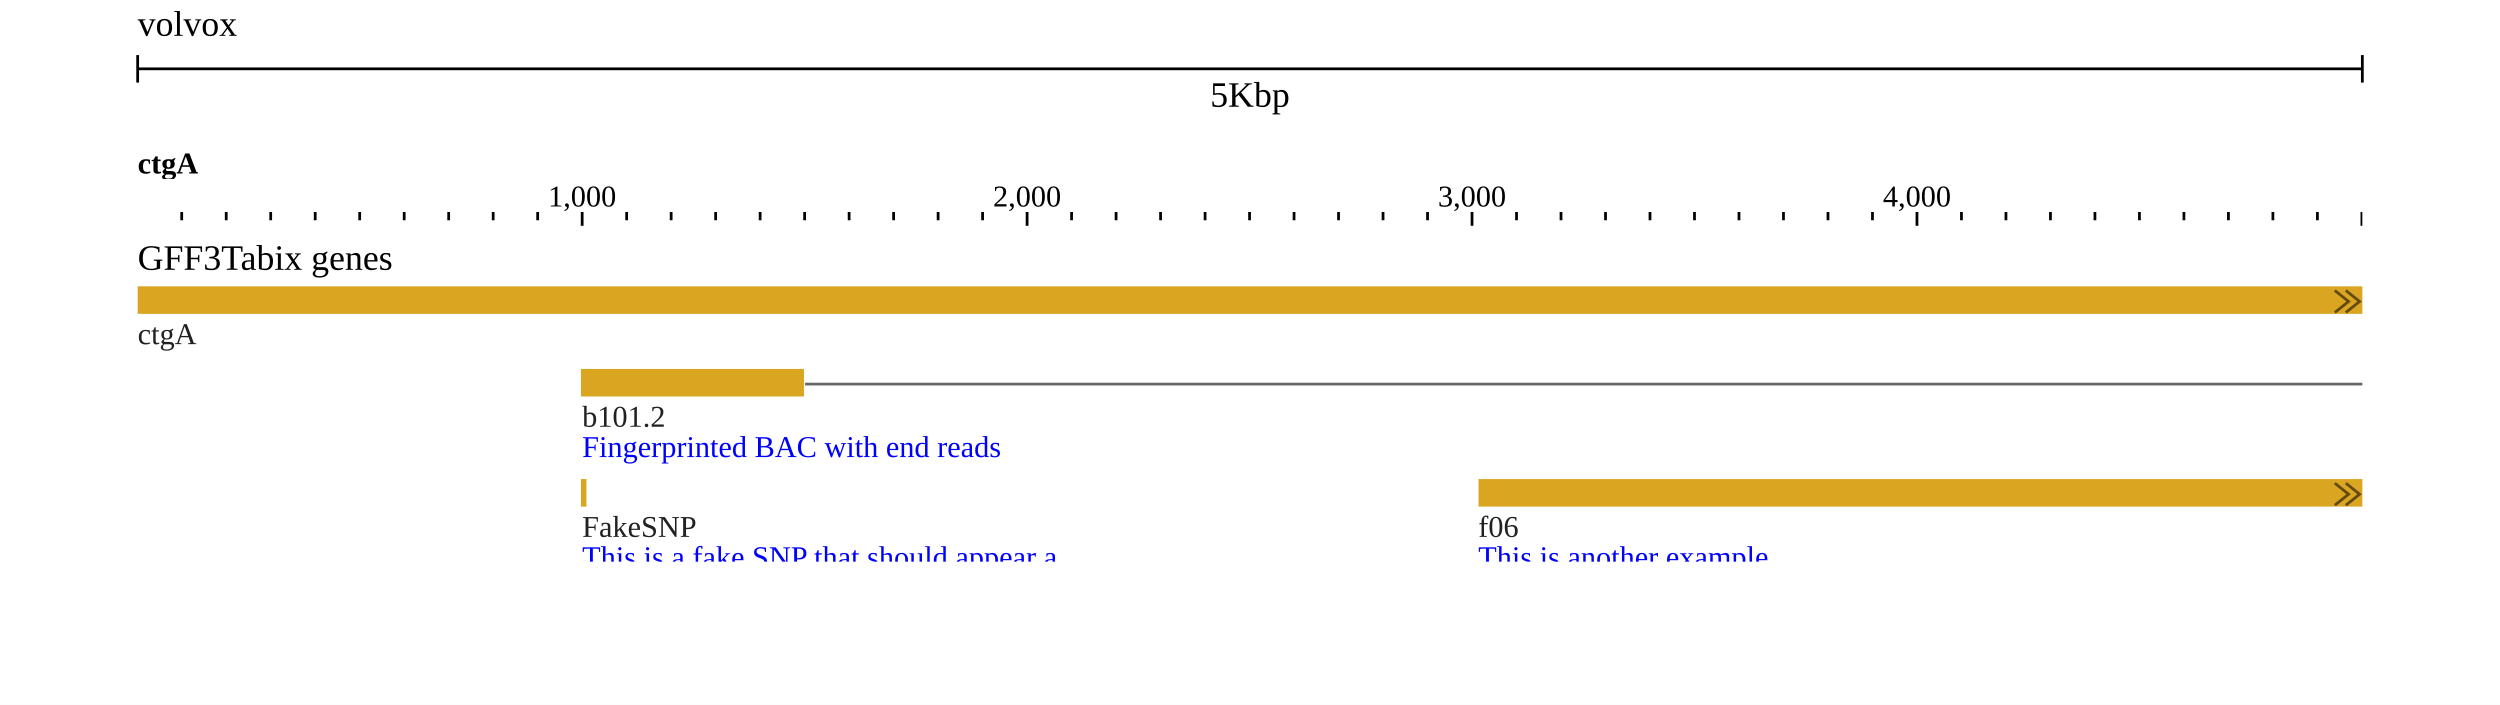
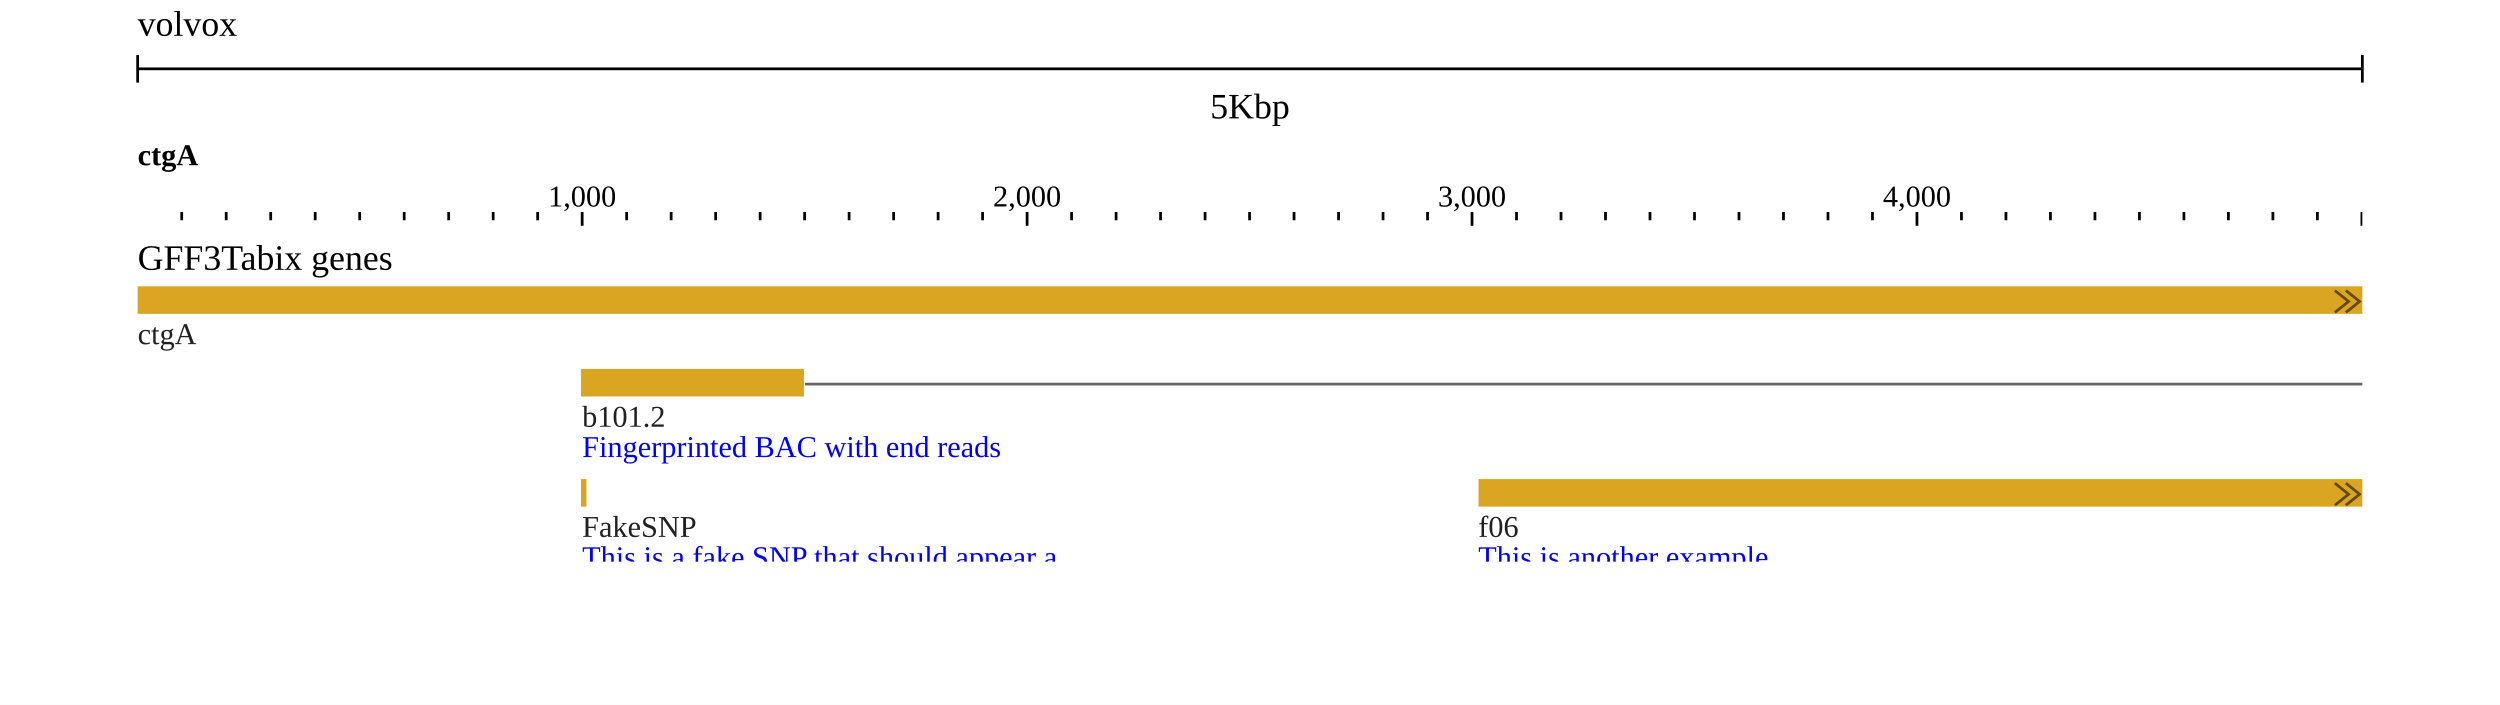
<svg xmlns="http://www.w3.org/2000/svg" width="908" height="256" viewBox="0 0 908 256">
  <rect width="908" height="256" fill="#ffffff" />
  <g transform="translate(50 0)">
    <g transform="translate(0)">
      <g id="header">
        <text x="0" y="13" font-size="13" fill="#000000">volvox</text>
        <g transform="translate(0 25)">
          <line x1="0" x2="808" y1="0" y2="0" stroke="#000000" />
          <line x1="0" x2="0" y1="-5" y2="5" stroke="#000000" />
          <line x1="808" x2="808" y1="-5" y2="5" stroke="#000000" />
-           <text x="404" y="5" text-anchor="middle" dominant-baseline="hanging" font-size="13" fill="#000000">5Kbp</text>
+           <text x="404" y="18" text-anchor="middle" font-size="13" fill="#000000">5Kbp</text>
        </g>
        <g transform="translate(0 50)">
          <defs>
            <clipPath id="ruler-clip-integration_test">
              <rect x="0" y="0" width="808" height="34" />
            </clipPath>
          </defs>
          <g clip-path="url(#ruler-clip-integration_test)">
            <path d="M161.44 27V32M323.04 27V32M484.64 27V32M646.24 27V32M807.84 27V32M969.44 27V32M1131.04 27V32M1292.64 27V32M1454.24 27V32M16 27V30M32.16 27V30M48.32 27V30M64.48 27V30M80.64 27V30M96.8 27V30M112.96 27V30M129.12 27V30M145.28 27V30M177.6 27V30M193.76 27V30M209.92 27V30M226.08 27V30M242.24 27V30M258.4 27V30M274.56 27V30M290.72 27V30M306.88 27V30M339.2 27V30M355.36 27V30M371.52 27V30M387.68 27V30M403.84 27V30M420 27V30M436.16 27V30M452.32 27V30M468.48 27V30M500.8 27V30M516.96 27V30M533.12 27V30M549.28 27V30M565.44 27V30M581.6 27V30M597.76 27V30M613.92 27V30M630.08 27V30M662.4 27V30M678.56 27V30M694.72 27V30M710.88 27V30M727.04 27V30M743.2 27V30M759.36 27V30M775.52 27V30M791.68 27V30M824 27V30M840.16 27V30M856.32 27V30M872.48 27V30M888.64 27V30M904.8 27V30M920.96 27V30M937.12 27V30M953.28 27V30M985.6 27V30M1001.76 27V30M1017.92 27V30M1034.08 27V30M1050.24 27V30M1066.4 27V30M1082.56 27V30M1098.72 27V30M1114.88 27V30M1147.2 27V30M1163.36 27V30M1179.52 27V30M1195.68 27V30M1211.84 27V30M1228 27V30M1244.16 27V30M1260.32 27V30M1276.48 27V30M1308.8 27V30M1324.96 27V30M1341.12 27V30M1357.28 27V30M1373.44 27V30M1389.6 27V30M1405.76 27V30M1421.92 27V30M1438.08 27V30M1470.4 27V30M1486.56 27V30M1502.72 27V30M1518.88 27V30M1535.04 27V30M1551.2 27V30M1567.36 27V30M1583.52 27V30M1599.68 27V30" stroke-width="1" stroke="#000000" fill="none" />
            <text x="161.44" y="25" text-anchor="middle" font-size="11" fill="#000000">1,000</text>
            <text x="323.04" y="25" text-anchor="middle" font-size="11" fill="#000000">2,000</text>
            <text x="484.64" y="25" text-anchor="middle" font-size="11" fill="#000000">3,000</text>
            <text x="646.24" y="25" text-anchor="middle" font-size="11" fill="#000000">4,000</text>
            <g transform="translate(0 0)">
              <defs>
                <clipPath id="reflabel-integration_test-volvox:ctgA:0:4951:0">
-                   <rect x="0" y="0" width="1599.16" height="15" />
+                   <rect x="0" y="0" width="1599.16" height="13" />
                </clipPath>
              </defs>
              <g clip-path="url(#reflabel-integration_test-volvox:ctgA:0:4951:0)">
-                 <text x="0" y="13" font-size="11" font-weight="bold" fill="#000000">ctgA</text>
+                 <text x="0" y="10" font-size="11" font-weight="bold" fill="#000000">ctgA</text>
              </g>
            </g>
          </g>
        </g>
      </g>
    </g>
    <g transform="translate(0 84)">
      <g transform="translate(0 0)">
        <defs>
          <clipPath id="track-clip-integration_test-gff3tabix_genes">
            <rect x="-50" y="20" width="858" height="100" />
          </clipPath>
        </defs>
        <g clip-path="url(#track-clip-integration_test-gff3tabix_genes)">
          <g transform="translate(0 20)">
            <defs>
              <clipPath id="canvas-features-clip-5GfQp_z8Ji">
                <rect x="0" y="0" width="808" height="100" />
              </clipPath>
            </defs>
            <g clip-path="url(#canvas-features-clip-5GfQp_z8Ji)">
              <g>
                <clipPath id="svgcanvas-clip-1">
                  <path d="M0,0h808v100h-808Z" />
                </clipPath>
                <g clip-path="url(#svgcanvas-clip-1)">
                  <path d="M242.4,35.5L3151.04,35.5" fill="none" stroke="rgb(0,0,0)" stroke-opacity="0.6" stroke-width="1" />
                  <path d="M242.4,145.5L484.64,145.5" fill="none" stroke="rgb(0,0,0)" stroke-opacity="0.6" stroke-width="1" />
                  <path d="M275.01,143.5L279.01,145.5L275.01,147.5" fill="none" stroke="rgb(0,0,0)" stroke-opacity="0.6" stroke-width="0.5" />
                  <path d="M309.61,143.5L313.61,145.5L309.61,147.5" fill="none" stroke="rgb(0,0,0)" stroke-opacity="0.6" stroke-width="0.5" />
                  <path d="M344.22,143.5L348.22,145.5L344.22,147.5" fill="none" stroke="rgb(0,0,0)" stroke-opacity="0.6" stroke-width="0.5" />
                  <path d="M378.82,143.5L382.82,145.5L378.82,147.5" fill="none" stroke="rgb(0,0,0)" stroke-opacity="0.6" stroke-width="0.5" />
                  <path d="M413.43,143.5L417.43,145.5L413.43,147.5" fill="none" stroke="rgb(0,0,0)" stroke-opacity="0.6" stroke-width="0.5" />
                  <path d="M448.03,143.5L452.03,145.5L448.03,147.5" fill="none" stroke="rgb(0,0,0)" stroke-opacity="0.6" stroke-width="0.5" />
                  <path d="M242.4,175.5L807.84,175.5" fill="none" stroke="rgb(0,0,0)" stroke-opacity="0.6" stroke-width="1" />
                  <path d="M278.1,173.5L282.1,175.5L278.1,177.5" fill="none" stroke="rgb(0,0,0)" stroke-opacity="0.6" stroke-width="0.5" />
                  <path d="M315.79,173.5L319.79,175.5L315.79,177.5" fill="none" stroke="rgb(0,0,0)" stroke-opacity="0.6" stroke-width="0.5" />
                  <path d="M353.49,173.5L357.49,175.5L353.49,177.5" fill="none" stroke="rgb(0,0,0)" stroke-opacity="0.6" stroke-width="0.5" />
                  <path d="M391.18,173.5L395.18,175.5L391.18,177.5" fill="none" stroke="rgb(0,0,0)" stroke-opacity="0.6" stroke-width="0.5" />
                  <path d="M428.88,173.5L432.88,175.5L428.88,177.5" fill="none" stroke="rgb(0,0,0)" stroke-opacity="0.6" stroke-width="0.5" />
                  <path d="M466.58,173.5L470.58,175.5L466.58,177.5" fill="none" stroke="rgb(0,0,0)" stroke-opacity="0.6" stroke-width="0.5" />
                  <path d="M504.27,173.5L508.27,175.5L504.27,177.5" fill="none" stroke="rgb(0,0,0)" stroke-opacity="0.6" stroke-width="0.5" />
                  <path d="M541.97,173.5L545.97,175.5L541.97,177.5" fill="none" stroke="rgb(0,0,0)" stroke-opacity="0.6" stroke-width="0.5" />
                  <path d="M579.66,173.5L583.66,175.5L579.66,177.5" fill="none" stroke="rgb(0,0,0)" stroke-opacity="0.6" stroke-width="0.5" />
                  <path d="M617.36,173.5L621.36,175.5L617.36,177.5" fill="none" stroke="rgb(0,0,0)" stroke-opacity="0.6" stroke-width="0.5" />
                  <path d="M655.05,173.5L659.05,175.5L655.05,177.5" fill="none" stroke="rgb(0,0,0)" stroke-opacity="0.6" stroke-width="0.5" />
                  <path d="M692.75,173.5L696.75,175.5L692.75,177.5" fill="none" stroke="rgb(0,0,0)" stroke-opacity="0.6" stroke-width="0.5" />
                  <path d="M730.45,173.5L734.45,175.5L730.45,177.5" fill="none" stroke="rgb(0,0,0)" stroke-opacity="0.6" stroke-width="0.5" />
                  <path d="M768.14,173.5L772.14,175.5L768.14,177.5" fill="none" stroke="rgb(0,0,0)" stroke-opacity="0.6" stroke-width="0.5" />
                  <path d="M888.8,175.5L1131.04,175.5" fill="none" stroke="rgb(0,0,0)" stroke-opacity="0.6" stroke-width="1" />
                  <path d="M242.4,205.5L484.64,205.5" fill="none" stroke="rgb(0,0,0)" stroke-opacity="0.6" stroke-width="1" />
                  <path d="M275.01,203.5L279.01,205.5L275.01,207.5" fill="none" stroke="rgb(0,0,0)" stroke-opacity="0.6" stroke-width="0.5" />
                  <path d="M309.61,203.5L313.61,205.5L309.61,207.5" fill="none" stroke="rgb(0,0,0)" stroke-opacity="0.6" stroke-width="0.5" />
                  <path d="M344.22,203.5L348.22,205.5L344.22,207.5" fill="none" stroke="rgb(0,0,0)" stroke-opacity="0.6" stroke-width="0.5" />
                  <path d="M378.82,203.5L382.82,205.5L378.82,207.5" fill="none" stroke="rgb(0,0,0)" stroke-opacity="0.6" stroke-width="0.5" />
                  <path d="M413.43,203.5L417.43,205.5L413.43,207.5" fill="none" stroke="rgb(0,0,0)" stroke-opacity="0.6" stroke-width="0.5" />
                  <path d="M448.03,203.5L452.03,205.5L448.03,207.5" fill="none" stroke="rgb(0,0,0)" stroke-opacity="0.6" stroke-width="0.5" />
                  <path d="M630.56,205.5L807.84,205.5" fill="none" stroke="rgb(0,0,0)" stroke-opacity="0.6" stroke-width="1" />
                  <path d="M664.02,203.5L668.02,205.5L664.02,207.5" fill="none" stroke="rgb(0,0,0)" stroke-opacity="0.6" stroke-width="0.5" />
                  <path d="M699.47,203.5L703.47,205.5L699.47,207.5" fill="none" stroke="rgb(0,0,0)" stroke-opacity="0.6" stroke-width="0.5" />
                  <path d="M734.93,203.5L738.93,205.5L734.93,207.5" fill="none" stroke="rgb(0,0,0)" stroke-opacity="0.6" stroke-width="0.5" />
                  <path d="M770.38,203.5L774.38,205.5L770.38,207.5" fill="none" stroke="rgb(0,0,0)" stroke-opacity="0.6" stroke-width="0.5" />
                  <path d="M888.8,205.5L1131.04,205.5" fill="none" stroke="rgb(0,0,0)" stroke-opacity="0.6" stroke-width="1" />
                  <path d="M242.4,217.5L807.84,217.5" fill="none" stroke="rgb(0,0,0)" stroke-opacity="0.6" stroke-width="1" />
                  <path d="M278.1,215.5L282.1,217.5L278.1,219.5" fill="none" stroke="rgb(0,0,0)" stroke-opacity="0.6" stroke-width="0.5" />
                  <path d="M315.79,215.5L319.79,217.5L315.79,219.5" fill="none" stroke="rgb(0,0,0)" stroke-opacity="0.6" stroke-width="0.5" />
                  <path d="M353.49,215.5L357.49,217.5L353.49,219.5" fill="none" stroke="rgb(0,0,0)" stroke-opacity="0.6" stroke-width="0.5" />
                  <path d="M391.18,215.5L395.18,217.5L391.18,219.5" fill="none" stroke="rgb(0,0,0)" stroke-opacity="0.6" stroke-width="0.5" />
                  <path d="M428.88,215.5L432.88,217.5L428.88,219.5" fill="none" stroke="rgb(0,0,0)" stroke-opacity="0.6" stroke-width="0.5" />
                  <path d="M466.58,215.5L470.58,217.5L466.58,219.5" fill="none" stroke="rgb(0,0,0)" stroke-opacity="0.6" stroke-width="0.5" />
                  <path d="M504.27,215.5L508.27,217.5L504.27,219.5" fill="none" stroke="rgb(0,0,0)" stroke-opacity="0.6" stroke-width="0.5" />
                  <path d="M541.97,215.5L545.97,217.5L541.97,219.5" fill="none" stroke="rgb(0,0,0)" stroke-opacity="0.6" stroke-width="0.5" />
                  <path d="M579.66,215.5L583.66,217.5L579.66,219.5" fill="none" stroke="rgb(0,0,0)" stroke-opacity="0.6" stroke-width="0.5" />
                  <path d="M617.36,215.5L621.36,217.5L617.36,219.5" fill="none" stroke="rgb(0,0,0)" stroke-opacity="0.6" stroke-width="0.5" />
                  <path d="M655.05,215.5L659.05,217.5L655.05,219.5" fill="none" stroke="rgb(0,0,0)" stroke-opacity="0.6" stroke-width="0.5" />
                  <path d="M692.75,215.5L696.75,217.5L692.75,219.5" fill="none" stroke="rgb(0,0,0)" stroke-opacity="0.6" stroke-width="0.5" />
                  <path d="M730.45,215.5L734.45,217.5L730.45,219.5" fill="none" stroke="rgb(0,0,0)" stroke-opacity="0.6" stroke-width="0.5" />
                  <path d="M768.14,215.5L772.14,217.5L768.14,219.5" fill="none" stroke="rgb(0,0,0)" stroke-opacity="0.6" stroke-width="0.5" />
                  <path d="M888.8,217.5L1131.04,217.5" fill="none" stroke="rgb(0,0,0)" stroke-opacity="0.6" stroke-width="1" />
                  <path d="M242.4,229.5L484.64,229.5" fill="none" stroke="rgb(0,0,0)" stroke-opacity="0.6" stroke-width="1" />
                  <path d="M275.01,227.5L279.01,229.5L275.01,231.5" fill="none" stroke="rgb(0,0,0)" stroke-opacity="0.6" stroke-width="0.5" />
                  <path d="M309.61,227.5L313.61,229.5L309.61,231.5" fill="none" stroke="rgb(0,0,0)" stroke-opacity="0.6" stroke-width="0.5" />
                  <path d="M344.22,227.5L348.22,229.5L344.22,231.5" fill="none" stroke="rgb(0,0,0)" stroke-opacity="0.6" stroke-width="0.5" />
                  <path d="M378.82,227.5L382.82,229.5L378.82,231.5" fill="none" stroke="rgb(0,0,0)" stroke-opacity="0.6" stroke-width="0.5" />
                  <path d="M413.43,227.5L417.43,229.5L413.43,231.5" fill="none" stroke="rgb(0,0,0)" stroke-opacity="0.6" stroke-width="0.5" />
                  <path d="M448.03,227.5L452.03,229.5L448.03,231.5" fill="none" stroke="rgb(0,0,0)" stroke-opacity="0.6" stroke-width="0.5" />
                  <path d="M630.56,229.5L807.84,229.5" fill="none" stroke="rgb(0,0,0)" stroke-opacity="0.6" stroke-width="1" />
                  <path d="M664.02,227.5L668.02,229.5L664.02,231.5" fill="none" stroke="rgb(0,0,0)" stroke-opacity="0.6" stroke-width="0.5" />
                  <path d="M699.47,227.5L703.47,229.5L699.47,231.5" fill="none" stroke="rgb(0,0,0)" stroke-opacity="0.6" stroke-width="0.5" />
                  <path d="M734.93,227.5L738.93,229.5L734.93,231.5" fill="none" stroke="rgb(0,0,0)" stroke-opacity="0.6" stroke-width="0.5" />
                  <path d="M770.38,227.5L774.38,229.5L770.38,231.5" fill="none" stroke="rgb(0,0,0)" stroke-opacity="0.6" stroke-width="0.5" />
                  <path d="M888.8,229.5L1131.04,229.5" fill="none" stroke="rgb(0,0,0)" stroke-opacity="0.6" stroke-width="1" />
                  <path d="M242.4,305.5L807.84,305.5" fill="none" stroke="rgb(0,0,0)" stroke-opacity="0.6" stroke-width="1" />
                  <path d="M278.1,303.5L282.1,305.5L278.1,307.5" fill="none" stroke="rgb(0,0,0)" stroke-opacity="0.6" stroke-width="0.5" />
                  <path d="M315.79,303.5L319.79,305.5L315.79,307.5" fill="none" stroke="rgb(0,0,0)" stroke-opacity="0.6" stroke-width="0.5" />
                  <path d="M353.49,303.5L357.49,305.5L353.49,307.5" fill="none" stroke="rgb(0,0,0)" stroke-opacity="0.6" stroke-width="0.5" />
                  <path d="M391.18,303.5L395.18,305.5L391.18,307.5" fill="none" stroke="rgb(0,0,0)" stroke-opacity="0.6" stroke-width="0.5" />
                  <path d="M428.88,303.5L432.88,305.5L428.88,307.5" fill="none" stroke="rgb(0,0,0)" stroke-opacity="0.6" stroke-width="0.5" />
                  <path d="M466.58,303.5L470.58,305.5L466.58,307.5" fill="none" stroke="rgb(0,0,0)" stroke-opacity="0.6" stroke-width="0.5" />
                  <path d="M504.27,303.5L508.27,305.5L504.27,307.5" fill="none" stroke="rgb(0,0,0)" stroke-opacity="0.6" stroke-width="0.5" />
                  <path d="M541.97,303.5L545.97,305.5L541.97,307.5" fill="none" stroke="rgb(0,0,0)" stroke-opacity="0.6" stroke-width="0.5" />
                  <path d="M579.66,303.5L583.66,305.5L579.66,307.5" fill="none" stroke="rgb(0,0,0)" stroke-opacity="0.6" stroke-width="0.5" />
                  <path d="M617.36,303.5L621.36,305.5L617.36,307.5" fill="none" stroke="rgb(0,0,0)" stroke-opacity="0.6" stroke-width="0.5" />
                  <path d="M655.05,303.5L659.05,305.5L655.05,307.5" fill="none" stroke="rgb(0,0,0)" stroke-opacity="0.6" stroke-width="0.5" />
                  <path d="M692.75,303.5L696.75,305.5L692.75,307.5" fill="none" stroke="rgb(0,0,0)" stroke-opacity="0.6" stroke-width="0.5" />
                  <path d="M730.45,303.5L734.45,305.5L730.45,307.5" fill="none" stroke="rgb(0,0,0)" stroke-opacity="0.6" stroke-width="0.5" />
                  <path d="M768.14,303.5L772.14,305.5L768.14,307.5" fill="none" stroke="rgb(0,0,0)" stroke-opacity="0.6" stroke-width="0.5" />
                  <path d="M888.8,305.5L1131.04,305.5" fill="none" stroke="rgb(0,0,0)" stroke-opacity="0.6" stroke-width="1" />
                  <path d="M888.8,335.5L1131.04,335.5" fill="none" stroke="rgb(0,0,0)" stroke-opacity="0.6" stroke-width="1" />
                  <rect x="0" y="0" width="8080" height="10" fill="rgb(218,165,32)" />
                  <rect x="161" y="30" width="81" height="10" fill="rgb(218,165,32)" />
                  <rect x="161" y="70" width="2" height="10" fill="rgb(218,165,32)" />
                  <rect x="161" y="110" width="162" height="10" fill="rgb(218,165,32)" />
                  <rect x="170" y="140" width="72" height="10" fill="rgb(218,165,32)" />
                  <rect x="485" y="140" width="32" height="10" fill="rgb(218,165,32)" />
                  <rect x="170" y="170" width="72" height="10" fill="rgb(218,165,32)" />
                  <rect x="808" y="170" width="81" height="10" fill="rgb(218,165,32)" />
                  <rect x="1131" y="170" width="49" height="10" fill="rgb(218,165,32)" />
                  <rect x="170" y="202" width="24" height="7" fill="rgb(53,112,137)" />
                  <rect x="194" y="200" width="48" height="10" fill="rgb(218,165,32)" />
                  <rect x="485" y="200" width="146" height="10" fill="rgb(218,165,32)" />
                  <rect x="808" y="200" width="81" height="10" fill="rgb(218,165,32)" />
                  <rect x="1131" y="200" width="98" height="10" fill="rgb(218,165,32)" />
                  <rect x="170" y="214" width="24" height="7" fill="rgb(53,112,137)" />
                  <rect x="194" y="212" width="48" height="10" fill="rgb(218,165,32)" />
                  <rect x="808" y="212" width="81" height="10" fill="rgb(218,165,32)" />
                  <rect x="1131" y="212" width="98" height="10" fill="rgb(218,165,32)" />
                  <rect x="210" y="226" width="32" height="7" fill="rgb(53,112,137)" />
                  <rect x="485" y="226" width="48" height="7" fill="rgb(53,112,137)" />
                  <rect x="533" y="224" width="98" height="10" fill="rgb(218,165,32)" />
                  <rect x="808" y="224" width="81" height="10" fill="rgb(218,165,32)" />
                  <rect x="1131" y="224" width="97" height="10" fill="rgb(218,165,32)" />
                  <rect x="178" y="270" width="145" height="10" fill="rgb(218,165,32)" />
                  <rect x="186" y="300" width="56" height="10" fill="rgb(218,165,32)" />
                  <rect x="808" y="300" width="81" height="10" fill="rgb(218,165,32)" />
                  <rect x="1131" y="300" width="33" height="10" fill="rgb(218,165,32)" />
                  <rect x="194" y="330" width="113" height="10" fill="rgb(218,165,32)" />
                  <rect x="258" y="360" width="227" height="10" fill="rgb(218,165,32)" />
                  <rect x="268" y="390" width="53" height="10" fill="rgb(218,165,32)" />
                  <rect x="291" y="430" width="178" height="10" fill="rgb(218,165,32)" />
                  <rect x="487" y="70" width="504" height="10" fill="rgb(218,165,32)" />
                  <rect x="762" y="110" width="202" height="10" fill="rgb(218,165,32)" />
                  <rect x="845" y="270" width="12" height="10" fill="rgb(218,165,32)" />
                  <rect x="874" y="330" width="15" height="10" fill="rgb(218,165,32)" />
                  <rect x="1131" y="330" width="81" height="10" fill="rgb(218,165,32)" />
                  <rect x="937" y="270" width="49" height="10" fill="rgb(218,165,32)" />
                  <rect x="1041" y="70" width="67" height="10" fill="rgb(218,165,32)" />
                  <rect x="1112" y="100" width="58" height="10" fill="rgb(218,165,32)" />
                  <rect x="1148" y="70" width="17" height="10" fill="rgb(218,165,32)" />
                  <rect x="1197" y="70" width="53" height="10" fill="rgb(218,165,32)" />
                  <rect x="1212" y="100" width="81" height="10" fill="rgb(218,165,32)" />
                  <rect x="517.44" y="145" width="3.5" height="1" fill="rgb(0,0,0)" fill-opacity="0.6" />
                  <path d="M520.94,143L520.94,148L524.44,145.5Z" fill="rgb(0,0,0)" fill-opacity="0.6" stroke="none" />
                  <rect x="1179.68" y="175" width="3.5" height="1" fill="rgb(0,0,0)" fill-opacity="0.6" />
                  <path d="M1183.18,173L1183.18,178L1186.68,175.5Z" fill="rgb(0,0,0)" fill-opacity="0.6" stroke="none" />
                  <rect x="323.2" y="275" width="3.5" height="1" fill="rgb(0,0,0)" fill-opacity="0.6" />
                  <path d="M326.7,273L326.7,278L330.2,275.5Z" fill="rgb(0,0,0)" fill-opacity="0.6" stroke="none" />
                  <rect x="1163.52" y="305" width="3.5" height="1" fill="rgb(0,0,0)" fill-opacity="0.6" />
                  <path d="M1167.02,303L1167.02,308L1170.52,305.5Z" fill="rgb(0,0,0)" fill-opacity="0.6" stroke="none" />
                  <rect x="307.04" y="335" width="3.5" height="1" fill="rgb(0,0,0)" fill-opacity="0.6" />
                  <path d="M310.54,333L310.54,338L314.04,335.5Z" fill="rgb(0,0,0)" fill-opacity="0.6" stroke="none" />
                  <rect x="254.9" y="365" width="3.5" height="1" fill="rgb(0,0,0)" fill-opacity="0.6" />
                  <path d="M254.9,363L254.9,368L251.4,365.5Z" fill="rgb(0,0,0)" fill-opacity="0.6" stroke="none" />
                  <rect x="320.61" y="395" width="3.5" height="1" fill="rgb(0,0,0)" fill-opacity="0.6" />
                  <path d="M324.11,393L324.11,398L327.61,395.5Z" fill="rgb(0,0,0)" fill-opacity="0.6" stroke="none" />
                  <rect x="287.22" y="435" width="3.5" height="1" fill="rgb(0,0,0)" fill-opacity="0.6" />
                  <path d="M287.22,433L287.22,438L283.72,435.5Z" fill="rgb(0,0,0)" fill-opacity="0.6" stroke="none" />
                  <rect x="990.61" y="75" width="3.5" height="1" fill="rgb(0,0,0)" fill-opacity="0.6" />
                  <path d="M994.11,73L994.11,78L997.61,75.5Z" fill="rgb(0,0,0)" fill-opacity="0.6" stroke="none" />
                  <rect x="758.28" y="115" width="3.5" height="1" fill="rgb(0,0,0)" fill-opacity="0.6" />
                  <path d="M758.28,113L758.28,118L754.78,115.5Z" fill="rgb(0,0,0)" fill-opacity="0.6" stroke="none" />
                  <rect x="870.59" y="335" width="3.5" height="1" fill="rgb(0,0,0)" fill-opacity="0.6" />
                  <path d="M870.59,333L870.59,338L867.09,335.5Z" fill="rgb(0,0,0)" fill-opacity="0.6" stroke="none" />
                  <rect x="933.62" y="275" width="3.5" height="1" fill="rgb(0,0,0)" fill-opacity="0.6" />
                  <path d="M933.62,273L933.62,278L930.12,275.5Z" fill="rgb(0,0,0)" fill-opacity="0.6" stroke="none" />
                  <rect x="1037.37" y="75" width="3.5" height="1" fill="rgb(0,0,0)" fill-opacity="0.6" />
                  <path d="M1037.37,73L1037.37,78L1033.87,75.5Z" fill="rgb(0,0,0)" fill-opacity="0.6" stroke="none" />
                  <rect x="1108.95" y="105" width="3.5" height="1" fill="rgb(0,0,0)" fill-opacity="0.6" />
                  <path d="M1108.95,103L1108.95,108L1105.45,105.5Z" fill="rgb(0,0,0)" fill-opacity="0.6" stroke="none" />
                  <rect x="1144.67" y="75" width="3.5" height="1" fill="rgb(0,0,0)" fill-opacity="0.6" />
                  <path d="M1144.67,73L1144.67,78L1141.17,75.5Z" fill="rgb(0,0,0)" fill-opacity="0.6" stroke="none" />
                  <rect x="1193.79" y="75" width="3.5" height="1" fill="rgb(0,0,0)" fill-opacity="0.6" />
                  <path d="M1193.79,73L1193.79,78L1190.29,75.5Z" fill="rgb(0,0,0)" fill-opacity="0.6" stroke="none" />
                  <rect x="1208.34" y="105" width="3.5" height="1" fill="rgb(0,0,0)" fill-opacity="0.6" />
                  <path d="M1208.34,103L1208.34,108L1204.84,105.5Z" fill="rgb(0,0,0)" fill-opacity="0.6" stroke="none" />
                  <path d="M802,1.5L807,5.5L802,9.5" fill="none" stroke="rgb(0,0,0)" stroke-opacity="0.55" stroke-width="1" />
                  <path d="M798,1.5L803,5.5L798,9.5" fill="none" stroke="rgb(0,0,0)" stroke-opacity="0.55" stroke-width="1" />
                  <path d="M802,171.5L807,175.5L802,179.5" fill="none" stroke="rgb(0,0,0)" stroke-opacity="0.55" stroke-width="1" />
                  <path d="M798,171.5L803,175.5L798,179.5" fill="none" stroke="rgb(0,0,0)" stroke-opacity="0.55" stroke-width="1" />
                  <path d="M802,201.5L807,205.5L802,209.5" fill="none" stroke="rgb(0,0,0)" stroke-opacity="0.55" stroke-width="1" />
                  <path d="M798,201.5L803,205.5L798,209.5" fill="none" stroke="rgb(0,0,0)" stroke-opacity="0.55" stroke-width="1" />
                  <path d="M802,213.5L807,217.5L802,221.5" fill="none" stroke="rgb(0,0,0)" stroke-opacity="0.55" stroke-width="1" />
                  <path d="M798,213.5L803,217.5L798,221.5" fill="none" stroke="rgb(0,0,0)" stroke-opacity="0.55" stroke-width="1" />
                  <path d="M802,225.5L807,229.5L802,233.5" fill="none" stroke="rgb(0,0,0)" stroke-opacity="0.55" stroke-width="1" />
                  <path d="M798,225.5L803,229.5L798,233.5" fill="none" stroke="rgb(0,0,0)" stroke-opacity="0.55" stroke-width="1" />
                  <path d="M802,301.5L807,305.5L802,309.5" fill="none" stroke="rgb(0,0,0)" stroke-opacity="0.55" stroke-width="1" />
                  <path d="M798,301.5L803,305.5L798,309.5" fill="none" stroke="rgb(0,0,0)" stroke-opacity="0.55" stroke-width="1" />
                  <path d="M802,71.5L807,75.5L802,79.5" fill="none" stroke="rgb(0,0,0)" stroke-opacity="0.55" stroke-width="1" />
                  <path d="M798,71.5L803,75.5L798,79.5" fill="none" stroke="rgb(0,0,0)" stroke-opacity="0.55" stroke-width="1" />
                  <path d="M807,111.5L802,115.5L807,119.5" fill="none" stroke="rgb(0,0,0)" stroke-opacity="0.55" stroke-width="1" />
                  <path d="M803,111.5L798,115.5L803,119.5" fill="none" stroke="rgb(0,0,0)" stroke-opacity="0.55" stroke-width="1" />
                </g>
              </g>
              <g />
              <g>
                <text x="0" y="21" fill="rgb(0,0,0)" fill-opacity="0.87" font-size="11" text-anchor="start" dominant-baseline="auto">ctgA</text>
                <text x="161.44" y="51" fill="rgb(0,0,0)" fill-opacity="0.87" font-size="11" text-anchor="start" dominant-baseline="auto">b101.2</text>
                <text x="161.44" y="62" fill="blue" font-size="11" text-anchor="start" dominant-baseline="auto">Fingerprinted BAC with end reads</text>
                <text x="161.44" y="91" fill="rgb(0,0,0)" fill-opacity="0.87" font-size="11" text-anchor="start" dominant-baseline="auto">FakeSNP</text>
                <text x="161.44" y="102" fill="blue" font-size="11" text-anchor="start" dominant-baseline="auto">This is a fake SNP that should appear a…</text>
                <text x="161.44" y="131" fill="rgb(0,0,0)" fill-opacity="0.87" font-size="11" text-anchor="start" dominant-baseline="auto">Remark:hga</text>
                <text x="169.52" y="161" fill="rgb(0,0,0)" fill-opacity="0.87" font-size="11" text-anchor="start" dominant-baseline="auto">agt830.5</text>
                <text x="169.52" y="191" fill="rgb(0,0,0)" fill-opacity="0.87" font-size="11" text-anchor="start" dominant-baseline="auto">agt221.5</text>
                <text x="169.52" y="245" fill="rgb(0,0,0)" fill-opacity="0.87" font-size="11" text-anchor="start" dominant-baseline="auto">EDEN</text>
                <text x="169.52" y="256" fill="blue" font-size="11" text-anchor="start" dominant-baseline="auto">protein kinase</text>
                <text x="177.6" y="291" fill="rgb(0,0,0)" fill-opacity="0.87" font-size="11" text-anchor="start" dominant-baseline="auto">Gene:hga</text>
                <text x="185.68" y="321" fill="rgb(0,0,0)" fill-opacity="0.87" font-size="11" text-anchor="start" dominant-baseline="auto">agt767.5</text>
                <text x="193.76" y="351" fill="rgb(0,0,0)" fill-opacity="0.87" font-size="11" text-anchor="start" dominant-baseline="auto">Protein:HGA</text>
                <text x="258.4" y="381" fill="rgb(0,0,0)" fill-opacity="0.87" font-size="11" text-anchor="start" dominant-baseline="auto">Gene:hgb</text>
                <text x="267.93" y="411" fill="rgb(0,0,0)" fill-opacity="0.87" font-size="11" text-anchor="start" dominant-baseline="auto">f07</text>
                <text x="267.93" y="422" fill="blue" font-size="11" text-anchor="start" dominant-baseline="auto">This is an example</text>
                <text x="290.72" y="451" fill="rgb(0,0,0)" fill-opacity="0.87" font-size="11" text-anchor="start" dominant-baseline="auto">Protein:HGB</text>
                <text x="486.9" y="91" fill="rgb(0,0,0)" fill-opacity="0.87" font-size="11" text-anchor="start" dominant-baseline="auto">f06</text>
                <text x="486.9" y="102" fill="blue" font-size="11" text-anchor="start" dominant-baseline="auto">This is another example</text>
                <text x="761.78" y="131" fill="rgb(0,0,0)" fill-opacity="0.87" font-size="11" text-anchor="start" dominant-baseline="auto">f05</text>
                <text x="761.78" y="142" fill="blue" font-size="11" text-anchor="start" dominant-baseline="auto">Ok! Ok! I get the message.</text>
              </g>
            </g>
          </g>
        </g>
        <text x="0" y="14" font-size="13" fill="#000000">GFF3Tabix genes</text>
      </g>
    </g>
    <g transform="translate(0 84)">
      <defs>
        <clipPath id="highlight-clip-integration_test">
          <rect x="0" y="0" width="808" height="122" />
        </clipPath>
      </defs>
      <g clip-path="url(#highlight-clip-integration_test)" />
    </g>
  </g>
</svg>
